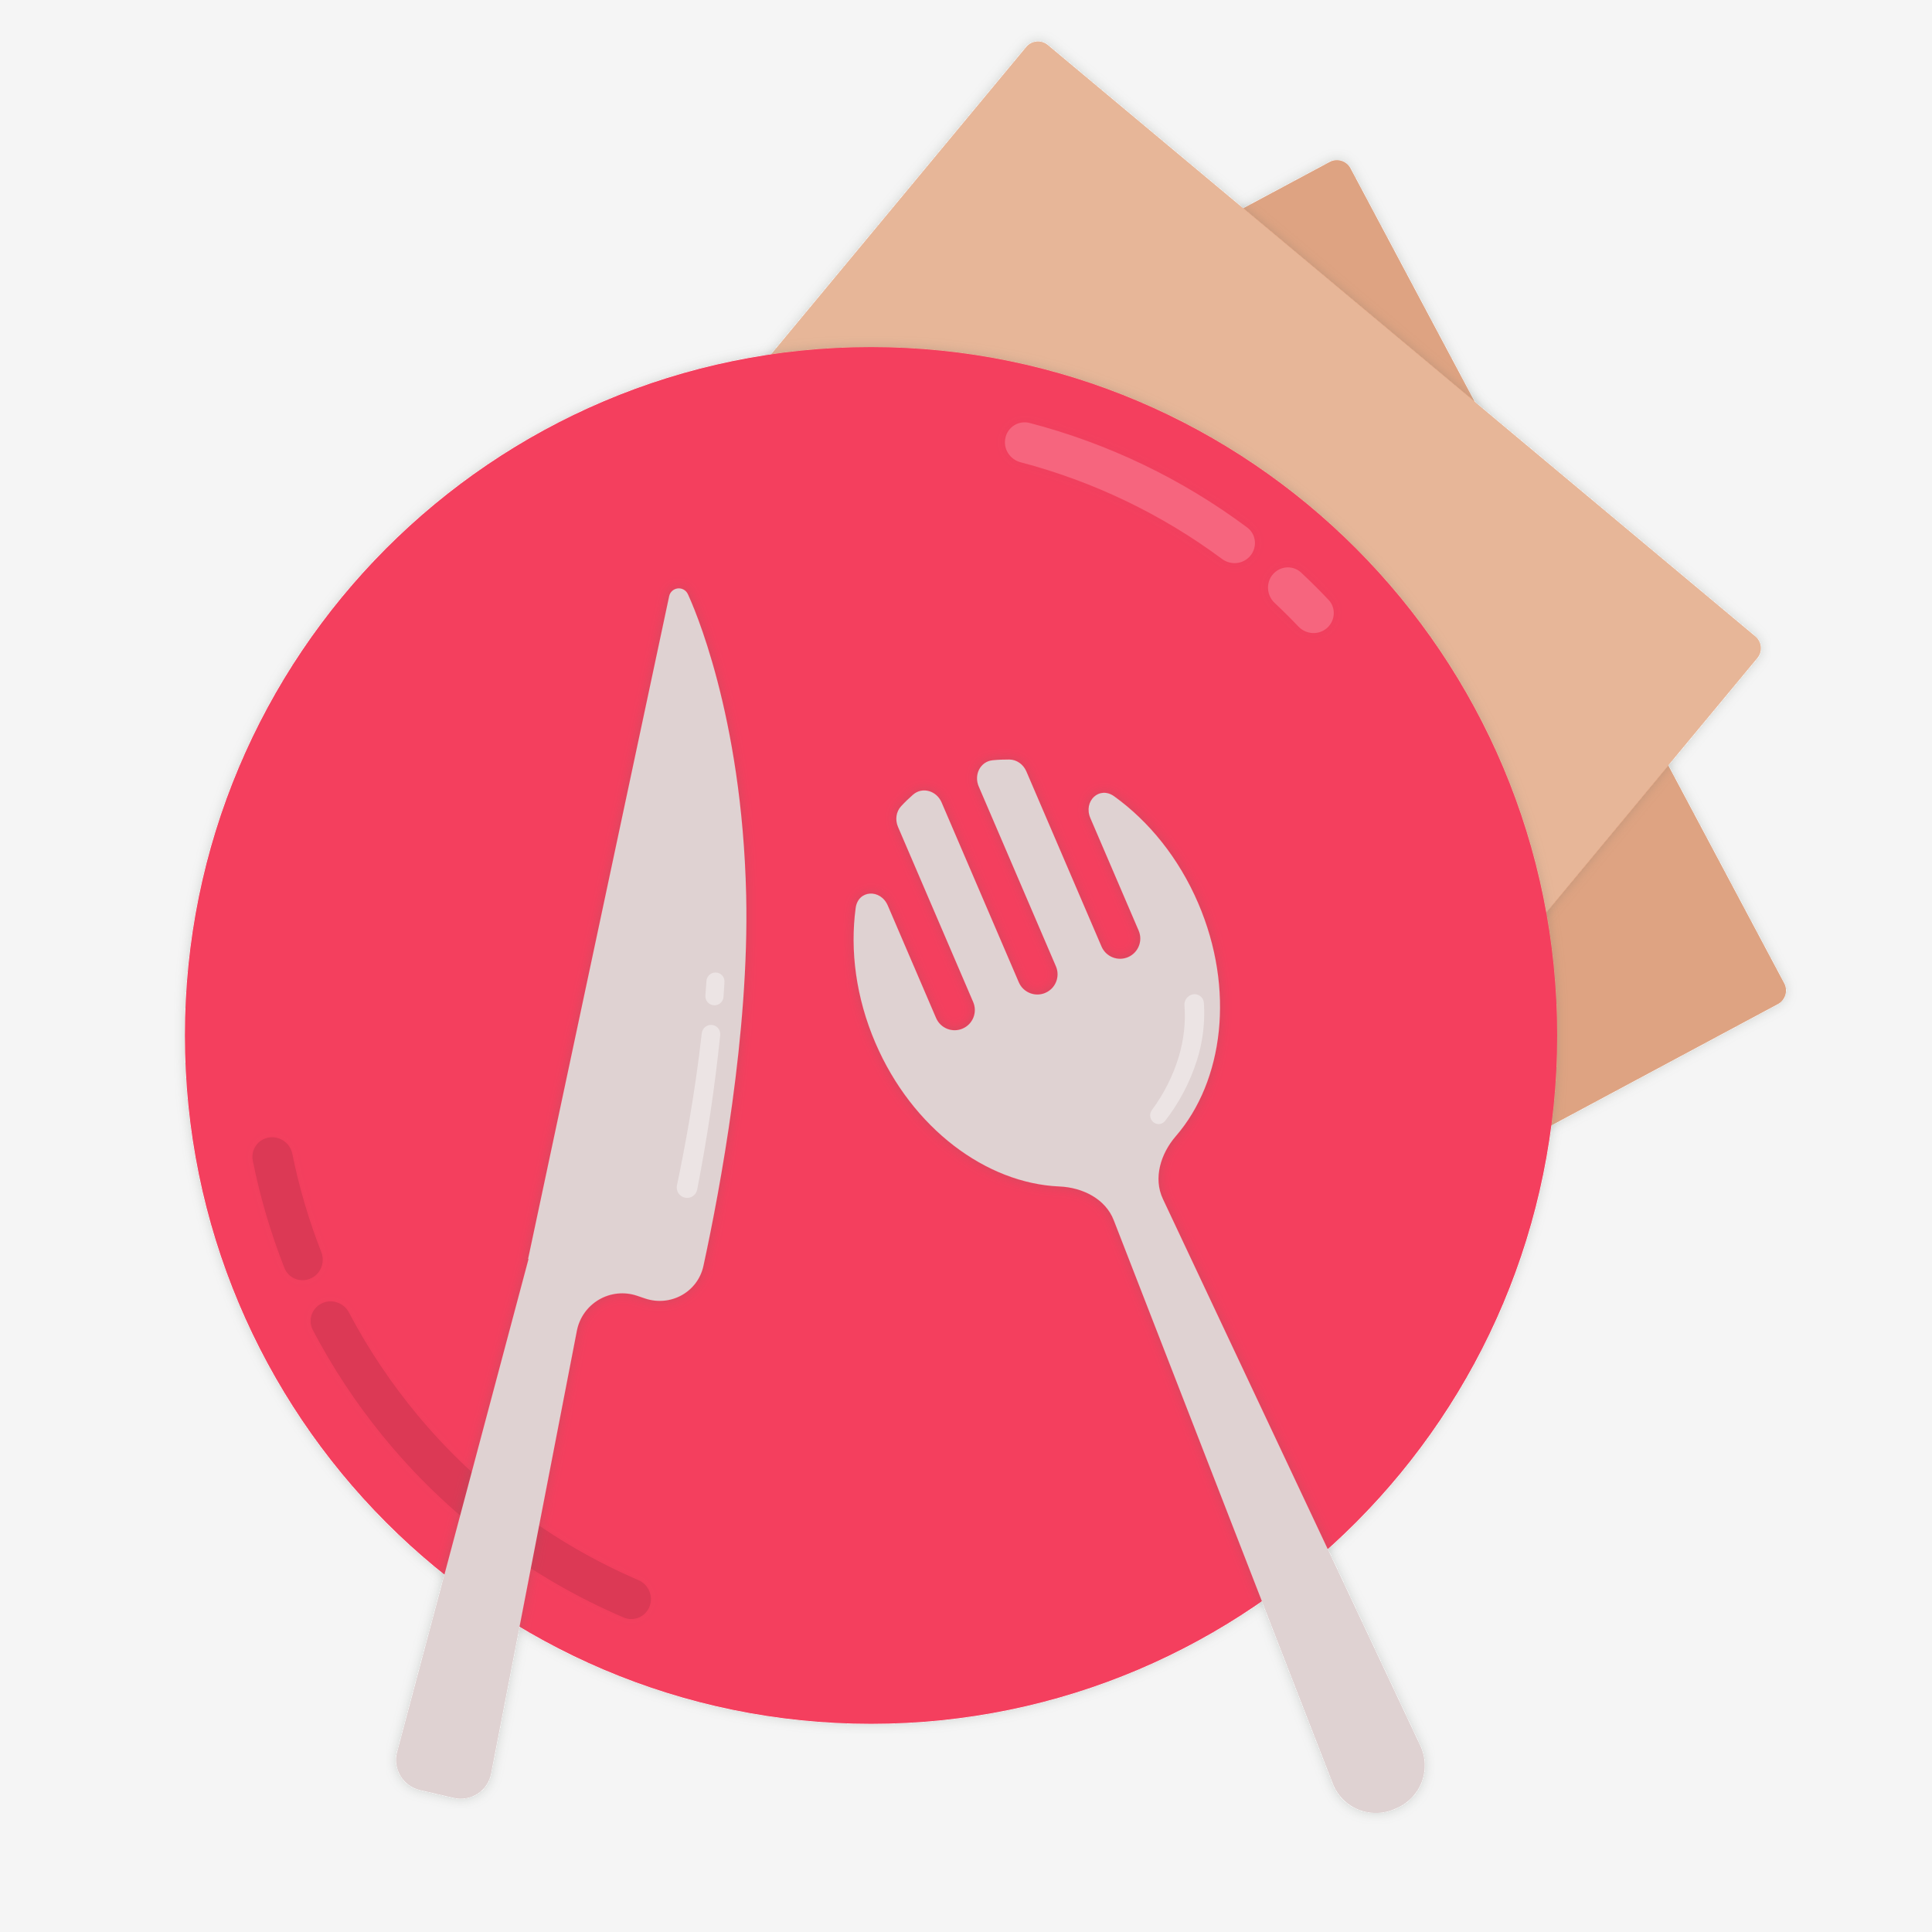
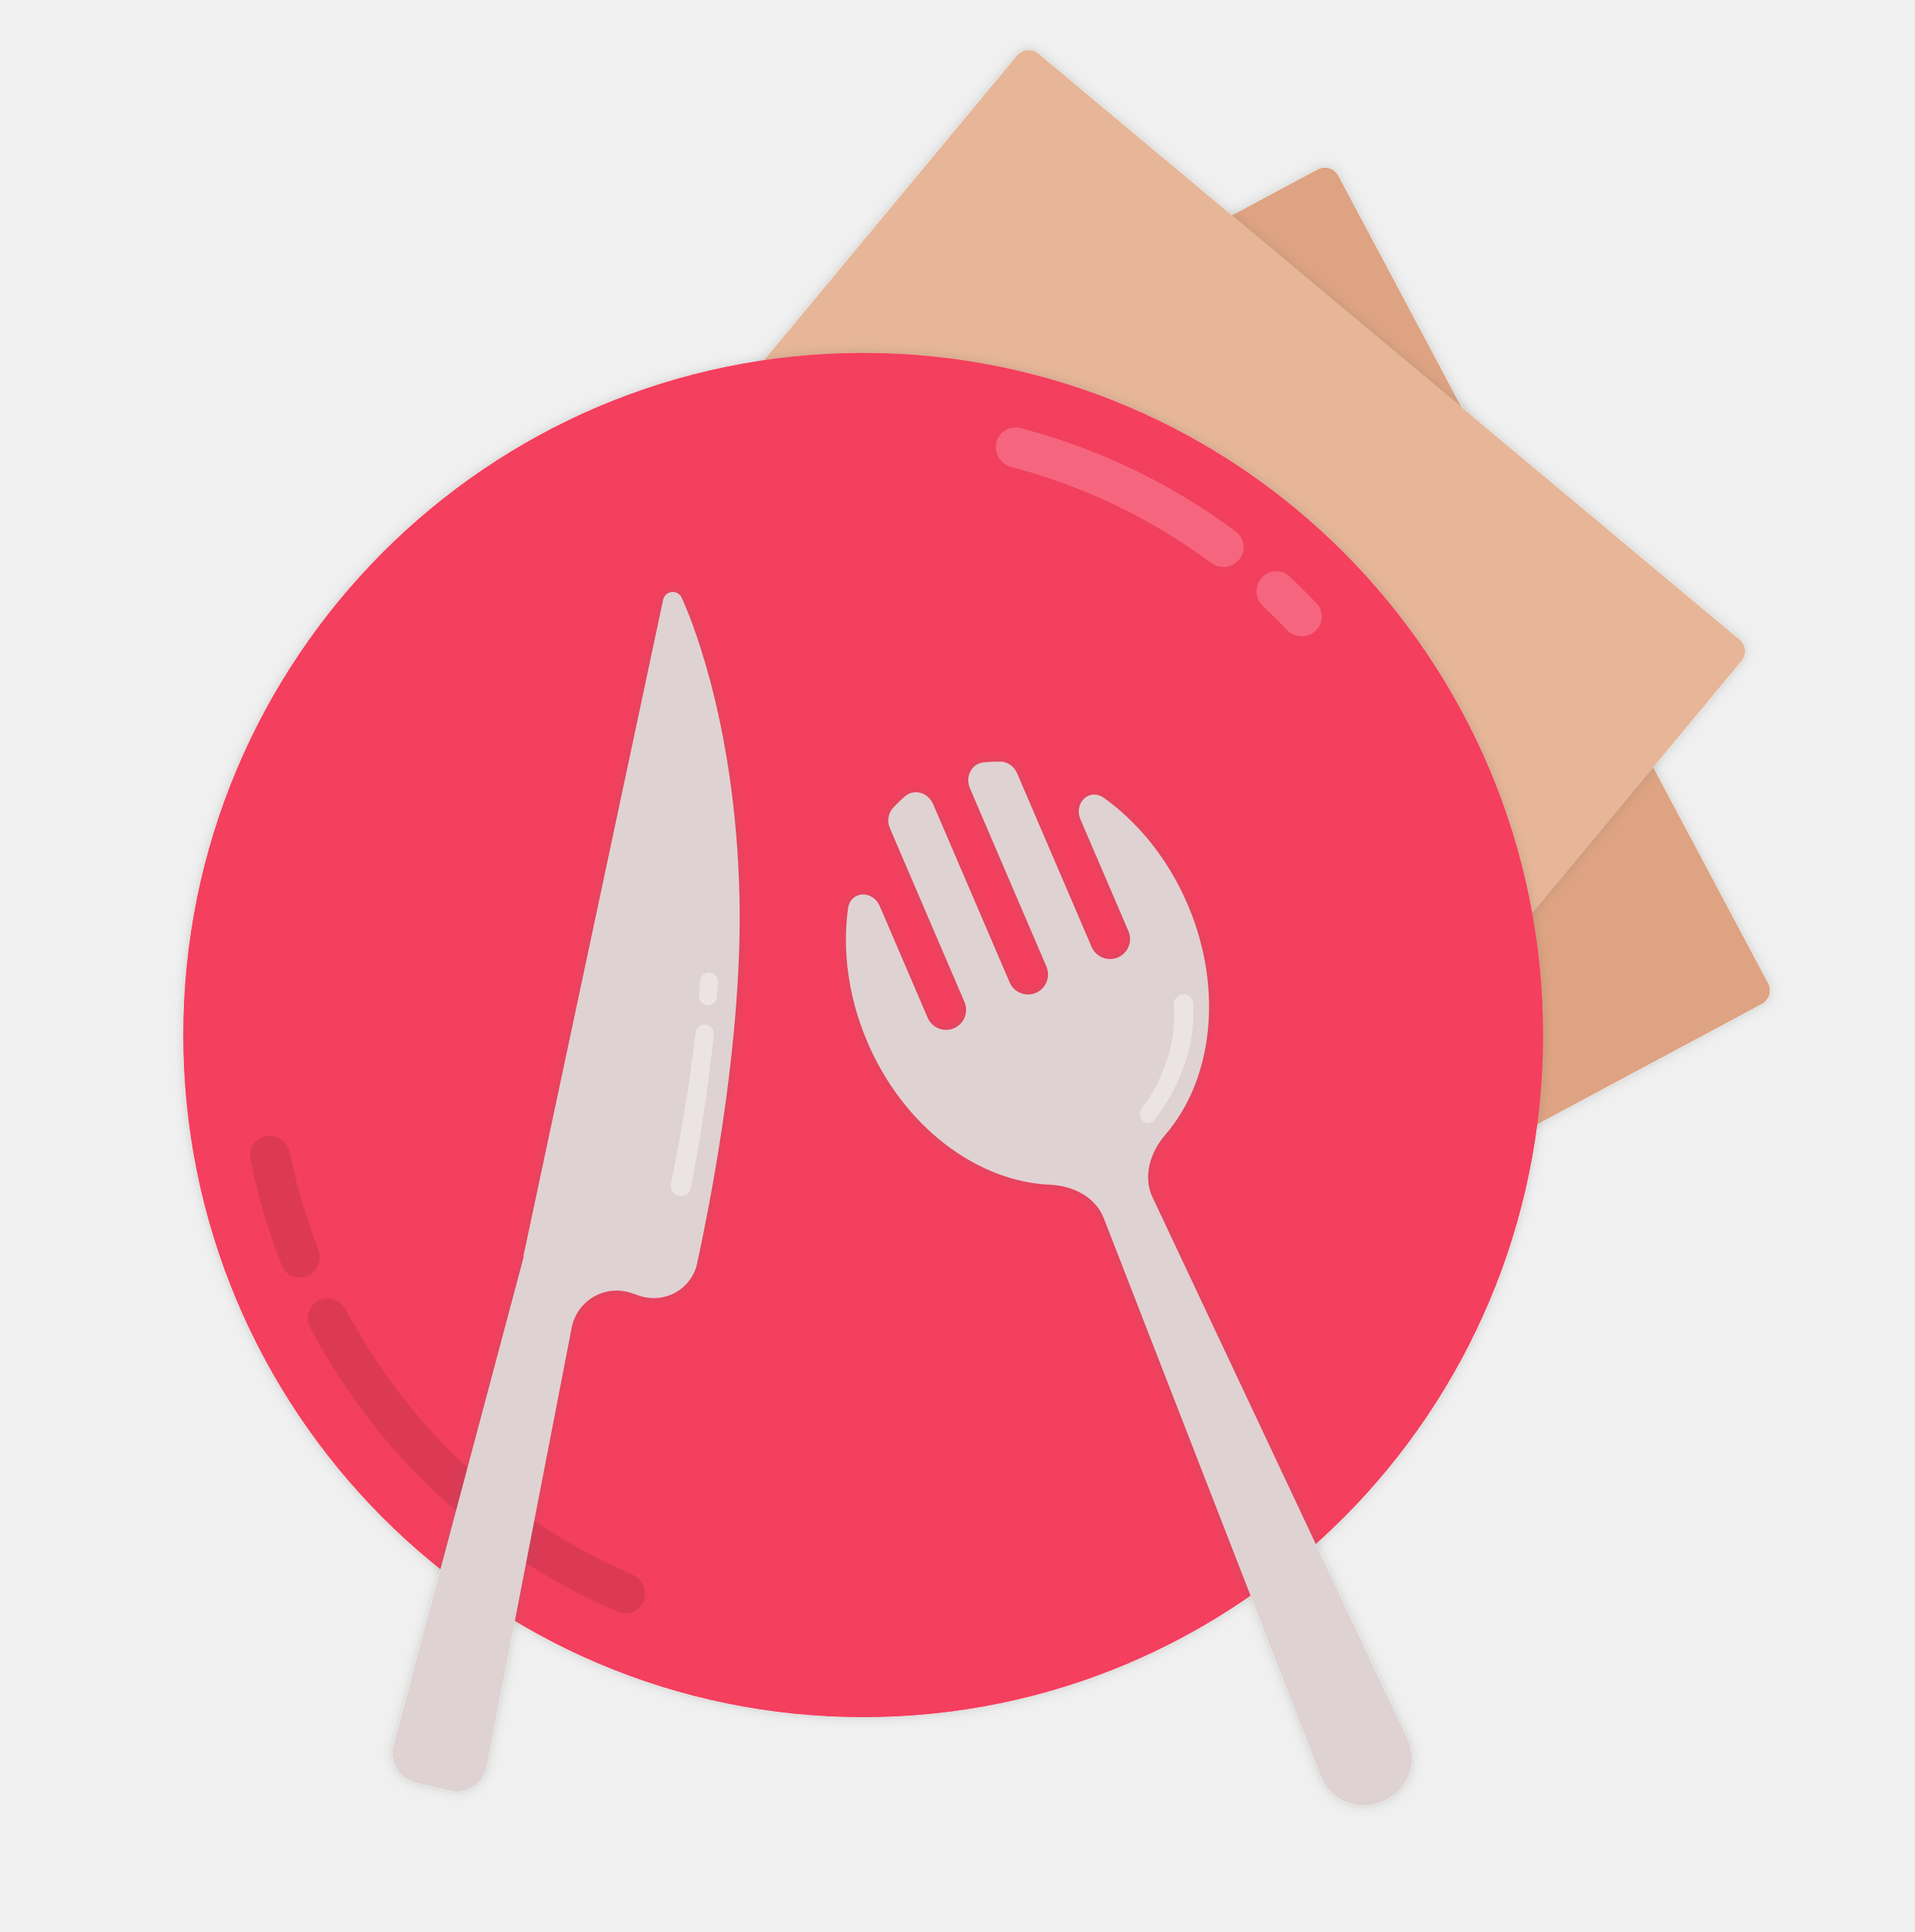
- <svg xmlns="http://www.w3.org/2000/svg" width="110" height="110" fill="none">
-   <path fill="#F5F5F5" d="M0 0h110v110H0z" />
-   <mask id="a" style="mask-type:alpha" maskUnits="userSpaceOnUse" x="0" y="0" width="110" height="110">
-     <path fill="#D9D9D9" d="M0 0h110v110H0z" />
+ <svg xmlns="http://www.w3.org/2000/svg" width="110" height="111" fill="none">
+   <mask id="a" style="mask-type:alpha" maskUnits="userSpaceOnUse" x="0" y="0" width="110" height="111">
+     <path fill="#D9D9D9" d="M0 .513h110v110H0z" />
  </mask>
  <g mask="url(#a)">
    <g filter="url(#b)">
-       <rect width="54.22" height="54.317" rx=".879" transform="rotate(-28.176 82.895 -39.943) skewX(-.154)" fill="#DEA382" />
+       <path d="M29.096 35.697a.882.882 0 0 1 .362-1.191L75.703 9.734a.876.876 0 0 1 1.188.361l24.693 46.398a.882.882 0 0 1-.362 1.19L54.977 82.456a.876.876 0 0 1-1.187-.36l-24.694-46.4Z" fill="#DEA382" />
    </g>
    <g filter="url(#c)">
-       <rect width="54.284" height="54.253" rx=".879" transform="matrix(.63876 -.7694 .76728 .64132 24.313 43.767)" fill="#E7B698" />
+       <path d="M24.986 44.843a.882.882 0 0 1-.113-1.24L58.425 3.19a.875.875 0 0 1 1.236-.113l40.278 33.666a.882.882 0 0 1 .113 1.24L66.5 78.396a.875.875 0 0 1-1.235.113L24.986 44.843Z" fill="#E7B698" />
    </g>
    <g filter="url(#d)">
-       <ellipse cx="49.593" cy="58.954" rx="39.066" ry="39.193" fill="#F43F5E" />
+       <path d="M88.659 59.467c0 21.645-17.49 39.193-39.066 39.193-21.576 0-39.067-17.548-39.067-39.193 0-21.646 17.49-39.193 39.067-39.193 21.575 0 39.066 17.547 39.066 39.193Z" fill="#F43F5E" />
    </g>
-     <g opacity=".1" filter="url(#e)">
-       <path fill-rule="evenodd" clip-rule="evenodd" d="M18.187 74.284a1.113 1.113 0 0 0-.378 1.441 36.032 36.032 0 0 0 3.94 5.982 35.924 35.924 0 0 0 13.758 10.389 1.117 1.117 0 0 0 1.478-.636 1.177 1.177 0 0 0-.645-1.5 33.635 33.635 0 0 1-12.562-9.387 33.737 33.737 0 0 1-3.91-5.845c-.323-.612-1.104-.828-1.68-.444Zm-1.995-2.093c.262.666 1.072.902 1.668.505.46-.306.634-.896.433-1.411a33.81 33.81 0 0 1-1.648-5.587 1.174 1.174 0 0 0-1.337-.933 1.115 1.115 0 0 0-.918 1.313 36.122 36.122 0 0 0 1.802 6.113Zm33.4-13.237-.002.007.002-.007Z" fill="#000" />
+     <g opacity=".1" filter="url(#e)" fill="#000">
+       <path d="M18.187 74.797a1.113 1.113 0 0 0-.378 1.441 36.036 36.036 0 0 0 3.94 5.982 35.924 35.924 0 0 0 13.758 10.388 1.117 1.117 0 0 0 1.478-.636 1.177 1.177 0 0 0-.645-1.5 33.636 33.636 0 0 1-12.562-9.386 33.742 33.742 0 0 1-3.91-5.845c-.323-.613-1.104-.829-1.68-.444Zm-1.995-2.093c.262.665 1.072.902 1.668.505.46-.307.634-.897.433-1.411a33.815 33.815 0 0 1-1.648-5.587 1.174 1.174 0 0 0-1.337-.934 1.115 1.115 0 0 0-.918 1.314 36.122 36.122 0 0 0 1.802 6.113Z" />
    </g>
-     <g opacity=".2" filter="url(#f)">
-       <path fill-rule="evenodd" clip-rule="evenodd" d="M70.94 31.866c.648-.432.692-1.368.067-1.834a35.862 35.862 0 0 0-12.395-5.952 1.118 1.118 0 0 0-1.367.849c-.14.617.249 1.228.86 1.389a33.566 33.566 0 0 1 11.473 5.506c.401.297.946.32 1.361.042Zm3.14.734a1.111 1.111 0 0 0-1.376-.104c-.625.417-.68 1.315-.132 1.83.464.435.916.884 1.354 1.345.437.46 1.16.503 1.633.08.47-.42.514-1.142.08-1.6a35.986 35.986 0 0 0-1.559-1.55ZM49.592 58.954Z" fill="#fff" />
+     <g opacity=".2" filter="url(#f)" fill="#fff">
+       <path d="M70.94 32.379c.648-.432.692-1.369.067-1.834a35.862 35.862 0 0 0-12.395-5.952 1.118 1.118 0 0 0-1.368.849c-.138.617.25 1.228.861 1.388a33.566 33.566 0 0 1 11.473 5.506c.401.298.946.32 1.361.043Zm3.14.734a1.111 1.111 0 0 0-1.376-.105c-.625.417-.68 1.316-.132 1.83.464.435.915.884 1.354 1.346.437.459 1.16.502 1.633.08.47-.42.514-1.143.08-1.601a36.045 36.045 0 0 0-1.559-1.55ZM49.592 59.467Z" />
    </g>
    <g filter="url(#g)">
-       <path fill-rule="evenodd" clip-rule="evenodd" d="M50.547 51.559c-.412-.961-1.688-.9-1.828.137-.328 2.416.013 5.094 1.121 7.677 2.097 4.886 6.328 8.005 10.481 8.18 1.308.055 2.617.698 3.091 1.919l12.471 32.073a2.629 2.629 0 0 0 3.495 1.462l.144-.062a2.645 2.645 0 0 0 1.343-3.552L66.21 68.263c-.558-1.186-.124-2.581.734-3.572 2.727-3.148 3.375-8.375 1.279-13.26-1.108-2.582-2.812-4.67-4.786-6.092-.848-.61-1.769.277-1.356 1.239l2.749 6.405a1.15 1.15 0 1 1-2.114.91l-4.28-9.973c-.17-.395-.542-.672-.972-.676a8.523 8.523 0 0 0-.947.042c-.71.072-1.075.832-.794 1.488l4.397 10.244a1.15 1.15 0 1 1-2.114.91L53.61 45.687c-.28-.656-1.082-.911-1.622-.444a8.551 8.551 0 0 0-.682.66c-.292.317-.347.779-.178 1.174l4.282 9.975a1.15 1.15 0 1 1-2.114.91l-2.749-6.403Z" fill="#DFD2D2" />
+       <path d="M50.549 52.072c-.413-.962-1.688-.9-1.829.137-.328 2.416.014 5.094 1.122 7.677 2.096 4.885 6.327 8.005 10.48 8.18 1.308.055 2.617.697 3.091 1.918l12.472 32.074a2.63 2.63 0 0 0 3.494 1.462l.144-.063a2.644 2.644 0 0 0 1.343-3.552l-14.655-31.13c-.558-1.185-.124-2.58.734-3.572 2.727-3.147 3.376-8.374 1.28-13.26-1.109-2.581-2.813-4.67-4.786-6.091-.848-.611-1.77.277-1.357 1.238l2.75 6.406a1.15 1.15 0 1 1-2.114.91l-4.281-9.974c-.17-.395-.542-.671-.972-.676a8.497 8.497 0 0 0-.947.043c-.709.072-1.075.832-.793 1.487L60.12 55.53a1.15 1.15 0 1 1-2.114.91L53.612 46.2c-.282-.656-1.083-.912-1.622-.445-.24.208-.467.428-.682.661a1.09 1.09 0 0 0-.178 1.173l4.281 9.976a1.15 1.15 0 1 1-2.114.91l-2.748-6.404Z" fill="#DFD2D2" />
    </g>
-     <path fill-rule="evenodd" clip-rule="evenodd" d="M68.143 60.387a11.09 11.09 0 0 1-1.807 3.432.468.468 0 0 1-.59.126.503.503 0 0 1-.161-.743 9.94 9.94 0 0 0 1.537-3.06c.284-.969.39-1.943.317-2.887a.597.597 0 0 1 .442-.633.53.53 0 0 1 .663.467 8.922 8.922 0 0 1-.4 3.298ZM56.867 59.28l.002.002-.002-.001v-.001Z" fill="#fff" fill-opacity=".4" />
-     <g filter="url(#h)" fill-rule="evenodd" clip-rule="evenodd">
-       <path d="M39.153 33.808a.563.563 0 0 0-1.053.135l-8.03 37.721a.014.014 0 0 0 .01.016c.007.002.01.01.009.017L22.612 99.75a1.76 1.76 0 0 0 1.303 2.169l1.925.446a1.755 1.755 0 0 0 2.118-1.378l4.886-25.216a2.632 2.632 0 0 1 3.427-1.996l.452.153c1.451.49 3.003-.357 3.328-1.856.952-4.39 2.611-13.262 2.433-21.09-.237-10.356-3.045-16.567-3.33-17.174Z" fill="#DFD2D2" />
-       <path d="M40.846 55.381a.518.518 0 0 0-.624.475c-.018.273-.038.547-.06.82a.52.52 0 0 0 .409.55c.306.066.6-.153.622-.466.02-.283.039-.567.056-.851a.51.51 0 0 0-.403-.528ZM38.998 68.19a.593.593 0 0 1-.455-.703c.395-1.872 1.018-5.123 1.413-8.66a.531.531 0 0 1 .638-.462.524.524 0 0 1 .412.565 98.88 98.88 0 0 1-1.313 8.806.581.581 0 0 1-.695.454Z" fill="#fff" fill-opacity=".4" />
+     <path d="M68.144 60.9a11.112 11.112 0 0 1-1.807 3.432.468.468 0 0 1-.59.125.503.503 0 0 1-.162-.743 9.936 9.936 0 0 0 1.537-3.06 8.022 8.022 0 0 0 .318-2.886.596.596 0 0 1 .442-.633.53.53 0 0 1 .662.467 8.922 8.922 0 0 1-.4 3.298Z" fill="#fff" fill-opacity=".4" />
+     <g filter="url(#h)">
+       <path d="M39.153 34.32a.563.563 0 0 0-1.053.135l-8.03 37.722a.014.014 0 0 0 .01.016c.007.002.01.01.009.016l-7.477 28.053a1.762 1.762 0 0 0 1.303 2.17l1.925.445a1.755 1.755 0 0 0 2.118-1.378l4.886-25.216a2.632 2.632 0 0 1 3.427-1.995l.452.153c1.451.49 3.003-.358 3.328-1.856.952-4.39 2.611-13.263 2.433-21.09-.237-10.356-3.045-16.567-3.33-17.174Z" fill="#DFD2D2" />
+       <path d="M40.846 55.894a.518.518 0 0 0-.624.474c-.017.274-.037.547-.059.82a.52.52 0 0 0 .408.55c.306.066.6-.153.623-.465.02-.283.038-.567.055-.852a.51.51 0 0 0-.403-.527Zm-1.848 12.807a.593.593 0 0 1-.454-.702c.394-1.872 1.017-5.123 1.413-8.66a.531.531 0 0 1 .637-.462.524.524 0 0 1 .412.565 98.887 98.887 0 0 1-1.312 8.805.581.581 0 0 1-.696.454Z" fill="#fff" fill-opacity=".4" />
    </g>
  </g>
  <defs>
-     <filter id="b" x="28.407" y="8.531" width="73.866" height="74.101" filterUnits="userSpaceOnUse" color-interpolation-filters="sRGB">
+     <filter id="b" x="28.407" y="9.044" width="73.866" height="74.101" filterUnits="userSpaceOnUse" color-interpolation-filters="sRGB">
      <feFlood flood-opacity="0" result="BackgroundImageFix" />
      <feColorMatrix in="SourceAlpha" values="0 0 0 0 0 0 0 0 0 0 0 0 0 0 0 0 0 0 127 0" result="hardAlpha" />
      <feOffset />
      <feGaussianBlur stdDeviation=".293" />
      <feComposite in2="hardAlpha" operator="out" />
      <feColorMatrix values="0 0 0 0 0.392 0 0 0 0 0.439 0 0 0 0 0.404 0 0 0 0.25 0" />
      <feBlend in2="BackgroundImageFix" result="effect1_dropShadow_1910_19800" />
      <feBlend in="SourceGraphic" in2="effect1_dropShadow_1910_19800" result="shape" />
    </filter>
-     <filter id="c" x="24.085" y="1.774" width="76.756" height="77.013" filterUnits="userSpaceOnUse" color-interpolation-filters="sRGB">
+     <filter id="c" x="24.084" y="2.286" width="76.757" height="77.013" filterUnits="userSpaceOnUse" color-interpolation-filters="sRGB">
      <feFlood flood-opacity="0" result="BackgroundImageFix" />
      <feColorMatrix in="SourceAlpha" values="0 0 0 0 0 0 0 0 0 0 0 0 0 0 0 0 0 0 127 0" result="hardAlpha" />
      <feOffset />
      <feGaussianBlur stdDeviation=".293" />
      <feComposite in2="hardAlpha" operator="out" />
      <feColorMatrix values="0 0 0 0 0.392 0 0 0 0 0.439 0 0 0 0 0.404 0 0 0 0.25 0" />
      <feBlend in2="BackgroundImageFix" result="effect1_dropShadow_1910_19800" />
      <feBlend in="SourceGraphic" in2="effect1_dropShadow_1910_19800" result="shape" />
    </filter>
-     <filter id="d" x="9.94" y="19.175" width="79.304" height="79.558" filterUnits="userSpaceOnUse" color-interpolation-filters="sRGB">
+     <filter id="d" x="9.94" y="19.688" width="79.304" height="79.558" filterUnits="userSpaceOnUse" color-interpolation-filters="sRGB">
      <feFlood flood-opacity="0" result="BackgroundImageFix" />
      <feColorMatrix in="SourceAlpha" values="0 0 0 0 0 0 0 0 0 0 0 0 0 0 0 0 0 0 127 0" result="hardAlpha" />
      <feOffset />
      <feGaussianBlur stdDeviation=".293" />
      <feComposite in2="hardAlpha" operator="out" />
      <feColorMatrix values="0 0 0 0 0.392 0 0 0 0 0.439 0 0 0 0 0.404 0 0 0 0.25 0" />
      <feBlend in2="BackgroundImageFix" result="effect1_dropShadow_1910_19800" />
      <feBlend in="SourceGraphic" in2="effect1_dropShadow_1910_19800" result="shape" />
    </filter>
-     <filter id="e" x="13.782" y="58.368" width="36.397" height="34.402" filterUnits="userSpaceOnUse" color-interpolation-filters="sRGB">
+     <filter id="e" x="13.782" y="58.881" width="36.397" height="34.402" filterUnits="userSpaceOnUse" color-interpolation-filters="sRGB">
      <feFlood flood-opacity="0" result="BackgroundImageFix" />
      <feColorMatrix in="SourceAlpha" values="0 0 0 0 0 0 0 0 0 0 0 0 0 0 0 0 0 0 127 0" result="hardAlpha" />
      <feOffset />
      <feGaussianBlur stdDeviation=".293" />
      <feComposite in2="hardAlpha" operator="out" />
      <feColorMatrix values="0 0 0 0 0.392 0 0 0 0 0.439 0 0 0 0 0.404 0 0 0 0.25 0" />
      <feBlend in2="BackgroundImageFix" result="effect1_dropShadow_1910_19800" />
      <feBlend in="SourceGraphic" in2="effect1_dropShadow_1910_19800" result="shape" />
    </filter>
-     <filter id="f" x="49.006" y="23.459" width="27.519" height="36.081" filterUnits="userSpaceOnUse" color-interpolation-filters="sRGB">
+     <filter id="f" x="49.006" y="23.971" width="27.519" height="36.081" filterUnits="userSpaceOnUse" color-interpolation-filters="sRGB">
      <feFlood flood-opacity="0" result="BackgroundImageFix" />
      <feColorMatrix in="SourceAlpha" values="0 0 0 0 0 0 0 0 0 0 0 0 0 0 0 0 0 0 127 0" result="hardAlpha" />
      <feOffset />
      <feGaussianBlur stdDeviation=".293" />
      <feComposite in2="hardAlpha" operator="out" />
      <feColorMatrix values="0 0 0 0 0.392 0 0 0 0 0.439 0 0 0 0 0.404 0 0 0 0.25 0" />
      <feBlend in2="BackgroundImageFix" result="effect1_dropShadow_1910_19800" />
      <feBlend in="SourceGraphic" in2="effect1_dropShadow_1910_19800" result="shape" />
    </filter>
-     <filter id="g" x="48.014" y="42.657" width="33.69" height="61.152" filterUnits="userSpaceOnUse" color-interpolation-filters="sRGB">
+     <filter id="g" x="48.015" y="43.17" width="33.689" height="61.152" filterUnits="userSpaceOnUse" color-interpolation-filters="sRGB">
      <feFlood flood-opacity="0" result="BackgroundImageFix" />
      <feColorMatrix in="SourceAlpha" values="0 0 0 0 0 0 0 0 0 0 0 0 0 0 0 0 0 0 127 0" result="hardAlpha" />
      <feOffset />
      <feGaussianBlur stdDeviation=".293" />
      <feComposite in2="hardAlpha" operator="out" />
      <feColorMatrix values="0 0 0 0 0.392 0 0 0 0 0.439 0 0 0 0 0.404 0 0 0 0.25 0" />
      <feBlend in2="BackgroundImageFix" result="effect1_dropShadow_1910_19800" />
      <feBlend in="SourceGraphic" in2="effect1_dropShadow_1910_19800" result="shape" />
    </filter>
-     <filter id="h" x="21.966" y="32.91" width="21.117" height="70.085" filterUnits="userSpaceOnUse" color-interpolation-filters="sRGB">
+     <filter id="h" x="21.966" y="33.423" width="21.117" height="70.085" filterUnits="userSpaceOnUse" color-interpolation-filters="sRGB">
      <feFlood flood-opacity="0" result="BackgroundImageFix" />
      <feColorMatrix in="SourceAlpha" values="0 0 0 0 0 0 0 0 0 0 0 0 0 0 0 0 0 0 127 0" result="hardAlpha" />
      <feOffset />
      <feGaussianBlur stdDeviation=".293" />
      <feComposite in2="hardAlpha" operator="out" />
      <feColorMatrix values="0 0 0 0 0.392 0 0 0 0 0.439 0 0 0 0 0.404 0 0 0 0.25 0" />
      <feBlend in2="BackgroundImageFix" result="effect1_dropShadow_1910_19800" />
      <feBlend in="SourceGraphic" in2="effect1_dropShadow_1910_19800" result="shape" />
    </filter>
  </defs>
</svg>
